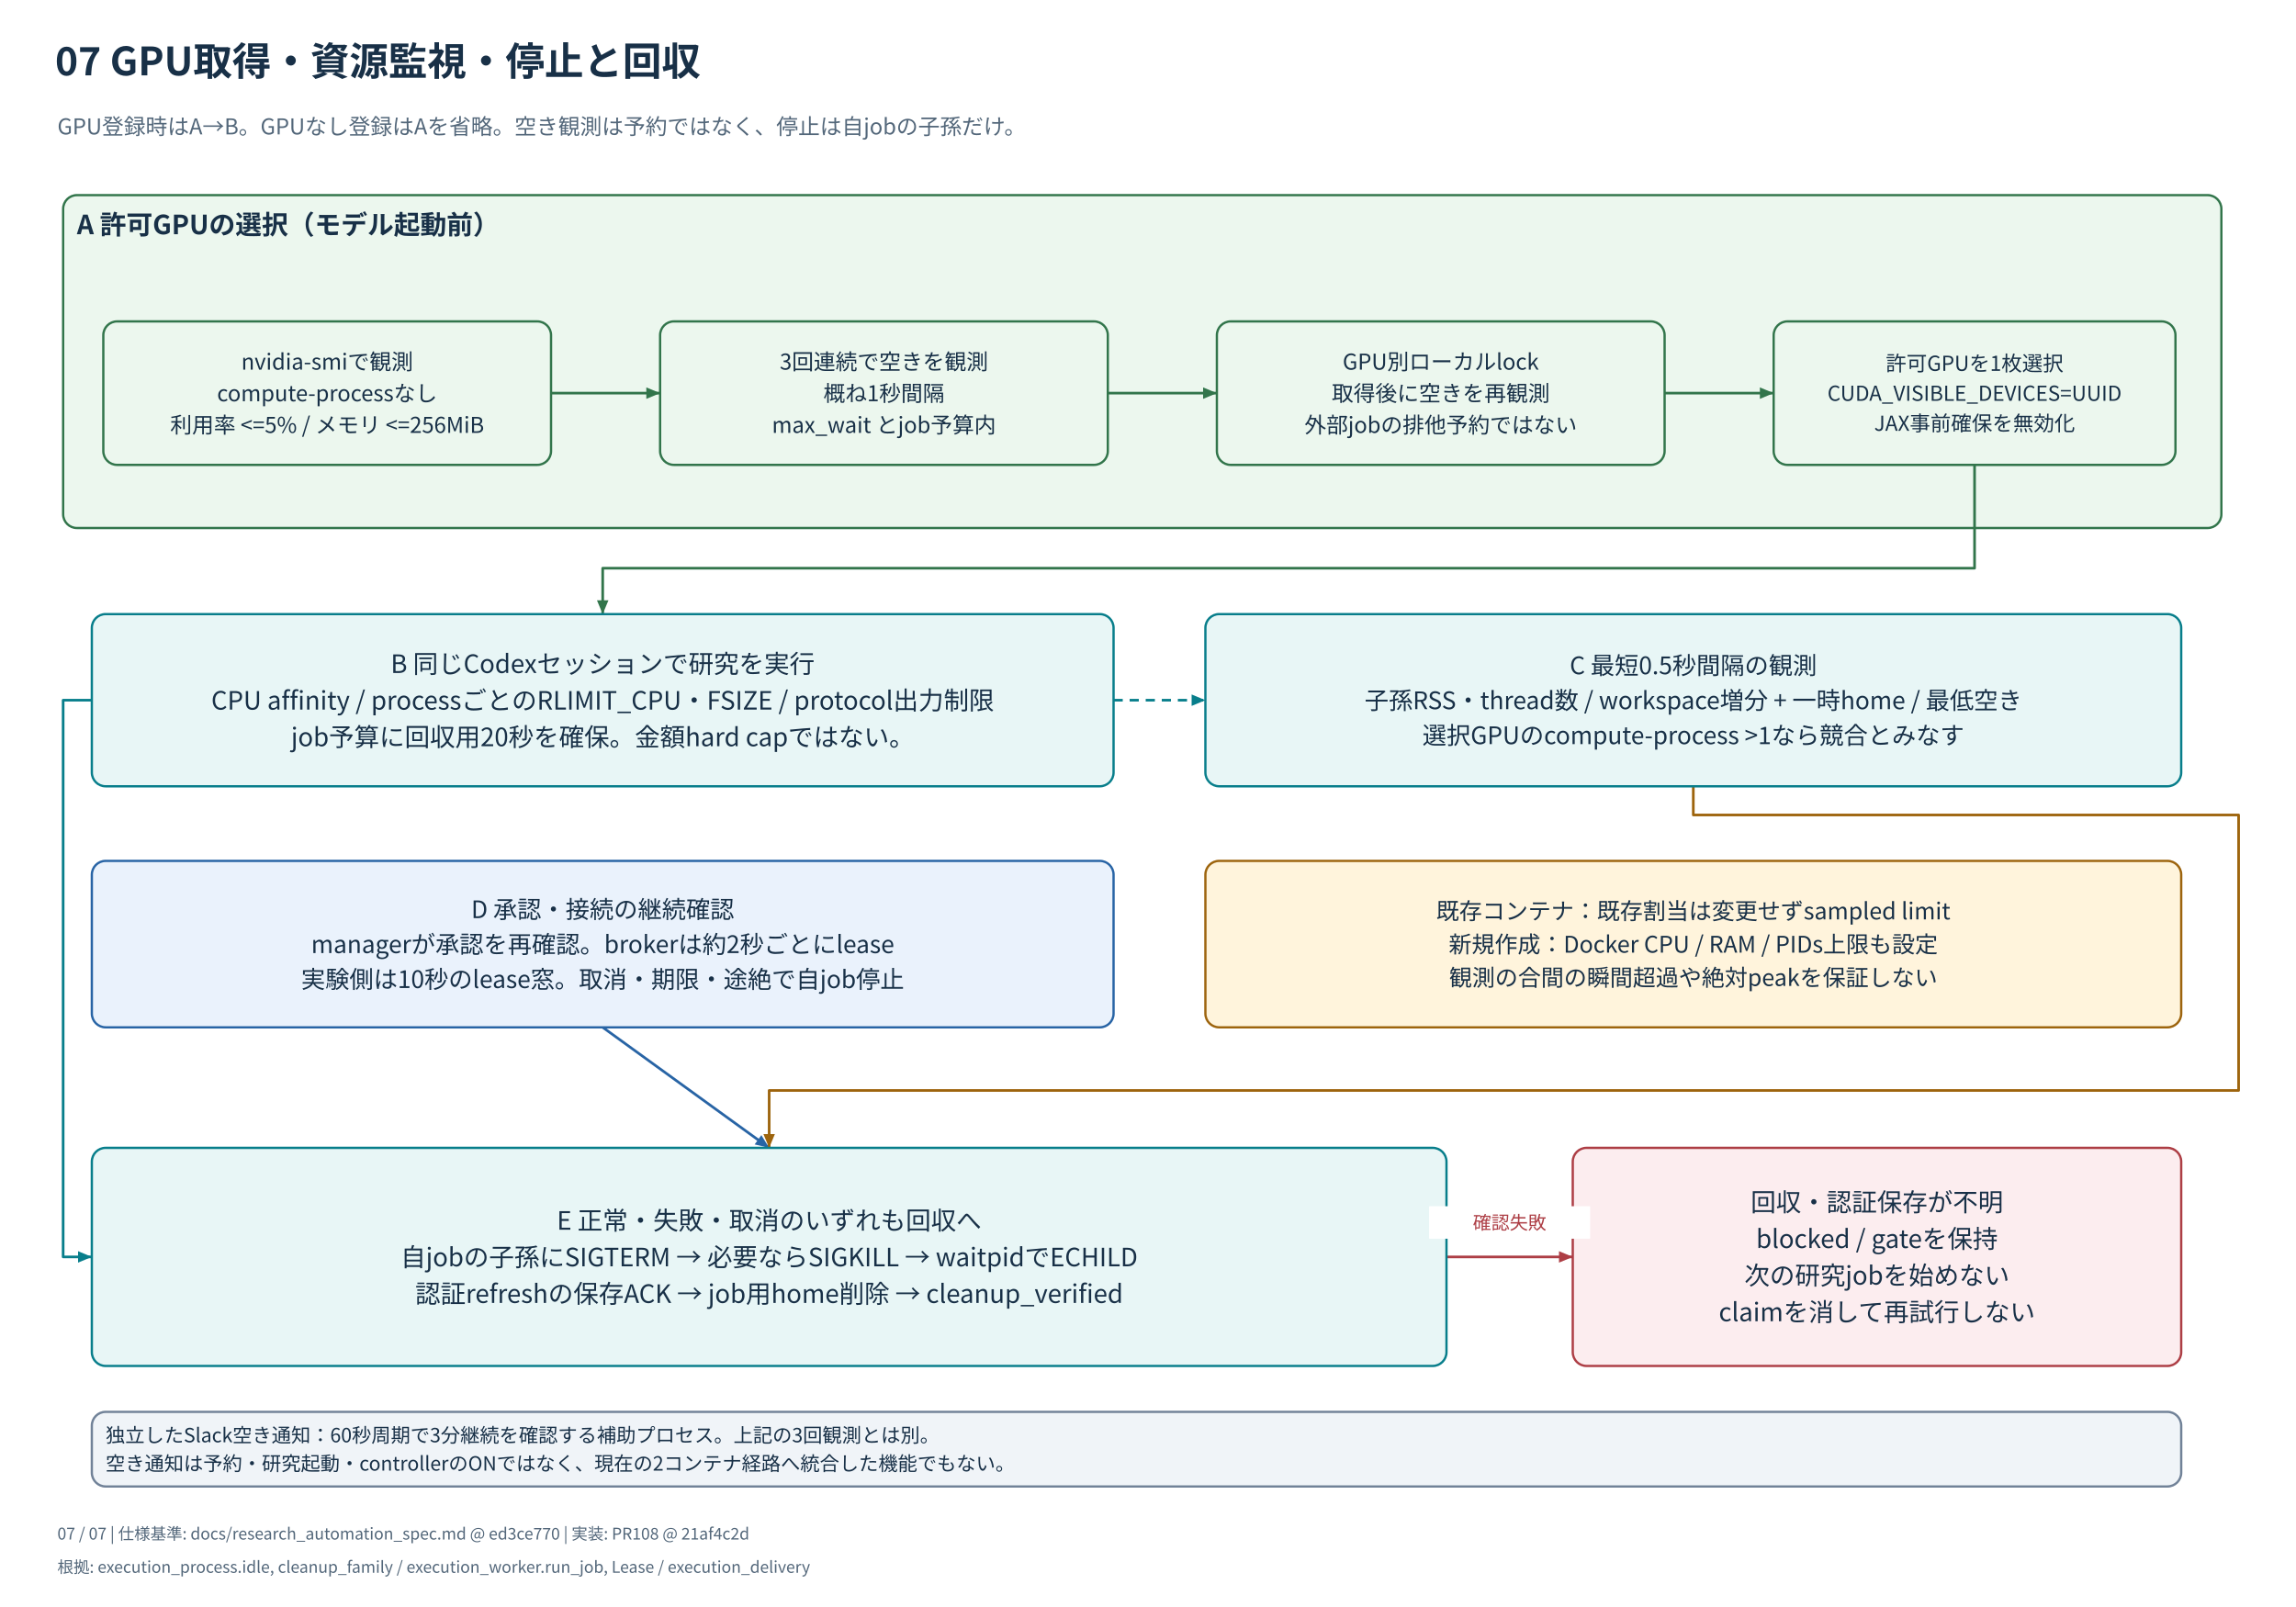
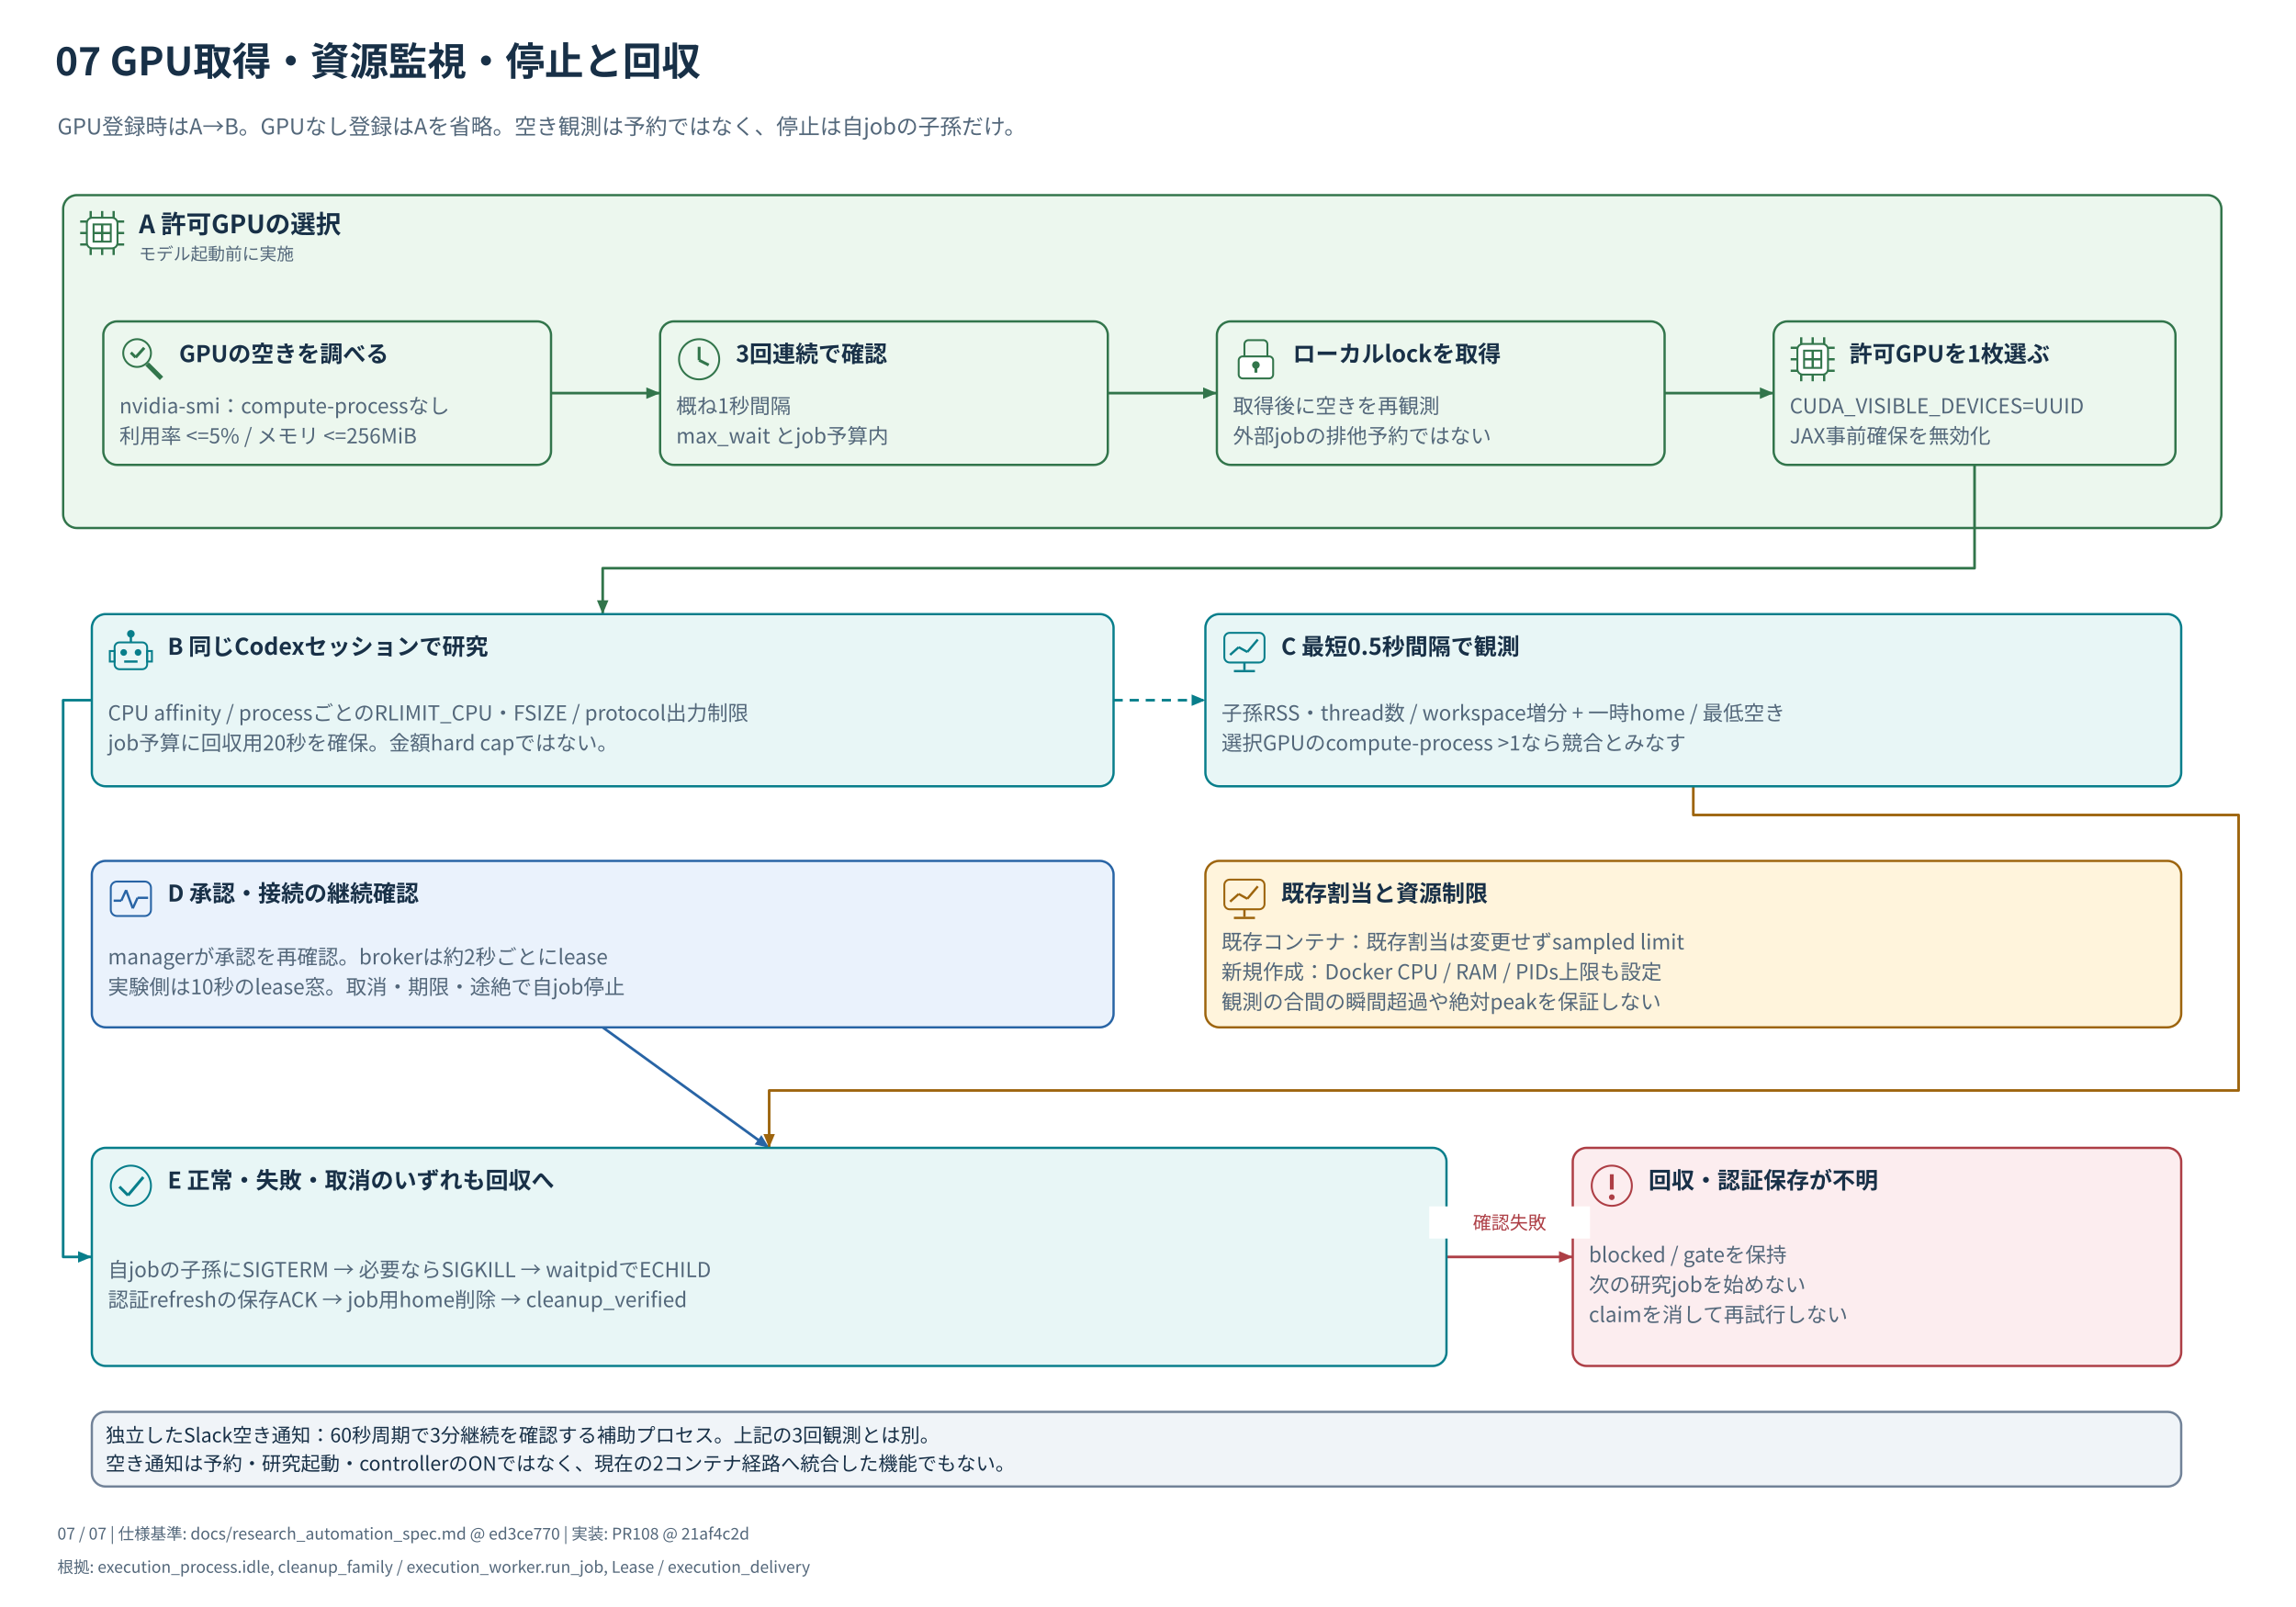
<svg xmlns="http://www.w3.org/2000/svg" width="2000" height="1400" viewBox="0 0 2000 1400" role="img">
  <rect x="0" y="0" width="2000" height="1400" fill="#FFFFFF" />
  <rect stroke-width="2" x="55.0" y="170.0" width="1880.0" height="290.0" rx="12" fill="#ECF7EE" stroke="#32754B" />
  <polyline points="480.0,342.5 575.0,342.5" fill="none" stroke="#32754B" stroke-width="2.3" stroke-linejoin="round" />
  <polygon points="575.0,342.5 563.0,337.5 563.0,347.5" fill="#32754B" />
  <polyline points="965.0,342.5 1060.0,342.5" fill="none" stroke="#32754B" stroke-width="2.3" stroke-linejoin="round" />
  <polygon points="1060.0,342.5 1048.0,337.5 1048.0,347.5" fill="#32754B" />
  <polyline points="1450.0,342.5 1545.0,342.5" fill="none" stroke="#32754B" stroke-width="2.3" stroke-linejoin="round" />
  <polygon points="1545.0,342.5 1533.0,337.5 1533.0,347.5" fill="#32754B" />
  <polyline points="1720.0,405.0 1720.0,495.0 525.0,495.0 525.0,535.0" fill="none" stroke="#32754B" stroke-width="2.3" stroke-linejoin="round" />
  <polygon points="525.0,535.0 530.0,523.0 520.0,523.0" fill="#32754B" />
  <polyline points="970.0,610.0 1050.0,610.0" fill="none" stroke="#087E8B" stroke-width="2.3" stroke-linejoin="round" stroke-dasharray="8 6" />
  <polygon points="1050.0,610.0 1038.0,605.0 1038.0,615.0" fill="#087E8B" />
  <polyline points="80.0,610.0 55.0,610.0 55.0,1095.0 80.0,1095.0" fill="none" stroke="#087E8B" stroke-width="2.3" stroke-linejoin="round" />
  <polygon points="80.0,1095.0 68.0,1090.0 68.0,1100.0" fill="#087E8B" />
  <polyline points="525.0,895.0 670.0,1000.0" fill="none" stroke="#2864A5" stroke-width="2.3" stroke-linejoin="round" />
  <polygon points="670.0,1000.0 663.213,988.912 657.348,997.012" fill="#2864A5" />
  <polyline points="1475.0,685.0 1475.0,710.0 1950.0,710.0 1950.0,950.0 670.0,950.0 670.0,1000.0" fill="none" stroke="#9D640D" stroke-width="2.3" stroke-linejoin="round" />
  <polygon points="670.0,1000.0 675.0,988.0 665.0,988.0" fill="#9D640D" />
  <polyline points="1260.0,1095.0 1370.0,1095.0" fill="none" stroke="#AD3E45" stroke-width="2.3" stroke-linejoin="round" />
  <polygon points="1370.0,1095.0 1358.0,1090.0 1358.0,1100.0" fill="#AD3E45" />
  <rect stroke-width="2" x="90.0" y="280.0" width="390.0" height="125.0" rx="12" fill="#ECF7EE" stroke="#32754B" />
  <rect stroke-width="2" x="575.0" y="280.0" width="390.0" height="125.0" rx="12" fill="#ECF7EE" stroke="#32754B" />
  <rect stroke-width="2" x="1060.0" y="280.0" width="390.0" height="125.0" rx="12" fill="#ECF7EE" stroke="#32754B" />
  <rect stroke-width="2" x="1545.0" y="280.0" width="350.0" height="125.0" rx="12" fill="#ECF7EE" stroke="#32754B" />
  <rect stroke-width="2" x="80.0" y="535.0" width="890.0" height="150.0" rx="12" fill="#E8F6F6" stroke="#087E8B" />
  <rect stroke-width="2" x="1050.0" y="535.0" width="850.0" height="150.0" rx="12" fill="#E8F6F6" stroke="#087E8B" />
  <rect stroke-width="2" x="80.0" y="750.0" width="890.0" height="145.0" rx="12" fill="#EAF2FC" stroke="#2864A5" />
  <rect stroke-width="2" x="1050.0" y="750.0" width="850.0" height="145.0" rx="12" fill="#FFF4DC" stroke="#9D640D" />
  <rect stroke-width="2" x="80.0" y="1000.0" width="1180.0" height="190.0" rx="12" fill="#E8F6F6" stroke="#087E8B" />
  <rect stroke-width="2" x="1370.0" y="1000.0" width="530.0" height="190.0" rx="12" fill="#FCEDEF" stroke="#AD3E45" />
  <rect stroke-width="2" x="1245.0" y="1051.0" width="140.0" height="28.0" rx="0" fill="#FFFFFF" stroke="none" />
-   <rect stroke-width="2" x="80.0" y="1230.0" width="1820.0" height="65.0" rx="12" fill="#F0F4F8" stroke="#718298" />
-   <text x="67.0" y="184.0" fill="#183047" font-family="Hiragino Sans, Noto Sans CJK JP, sans-serif" font-size="23" font-weight="600" dominant-baseline="text-before-edge" text-anchor="start">A  許可GPUの選択（モデル起動前）</text>
+   <rect stroke-width="2" x="80.0" y="1230.0" width="1820.0" height="65.0" rx="11.7" fill="#F0F4F8" stroke="#718298" />
+   <rect stroke-width="1.667" transform="rotate(90.0 79.0 186.75)" x="76.083" y="185.75" width="5.833" height="2.0" rx="0" fill="#32754B" stroke="none" />
+   <rect stroke-width="1.667" transform="rotate(90.0 79.0 219.25)" x="76.083" y="218.25" width="5.833" height="2.0" rx="0" fill="#32754B" stroke="none" />
+   <rect stroke-width="1.667" x="69.833" y="192.0" width="5.833" height="2.0" rx="0" fill="#32754B" stroke="none" />
+   <rect stroke-width="1.667" x="102.333" y="192.0" width="5.833" height="2.0" rx="0" fill="#32754B" stroke="none" />
+   <rect stroke-width="1.667" transform="rotate(90.0 89 186.75)" x="86.083" y="185.75" width="5.833" height="2.0" rx="0" fill="#32754B" stroke="none" />
+   <rect stroke-width="1.667" transform="rotate(90.0 89 219.25)" x="86.083" y="218.25" width="5.833" height="2.0" rx="0" fill="#32754B" stroke="none" />
+   <rect stroke-width="1.667" x="69.833" y="202.0" width="5.833" height="2.0" rx="0" fill="#32754B" stroke="none" />
+   <rect stroke-width="1.667" x="102.333" y="202.0" width="5.833" height="2.0" rx="0" fill="#32754B" stroke="none" />
+   <rect stroke-width="1.667" transform="rotate(90.0 99 186.75)" x="96.083" y="185.75" width="5.833" height="2.0" rx="0" fill="#32754B" stroke="none" />
+   <rect stroke-width="1.667" transform="rotate(90.0 99 219.25)" x="96.083" y="218.25" width="5.833" height="2.0" rx="0" fill="#32754B" stroke="none" />
+   <rect stroke-width="1.667" x="69.833" y="212.0" width="5.833" height="2.0" rx="0" fill="#32754B" stroke="none" />
+   <rect stroke-width="1.667" x="102.333" y="212.0" width="5.833" height="2.0" rx="0" fill="#32754B" stroke="none" />
+   <rect stroke-width="1.667" x="75.667" y="189.667" width="26.667" height="26.667" rx="4.8" fill="#FFFFFF" stroke="#32754B" />
+   <rect stroke-width="1.667" x="81.5" y="195.5" width="15.0" height="15.0" rx="0" fill="none" stroke="#32754B" />
+   <rect stroke-width="1.667" transform="rotate(90.0 89.0 203.0)" x="81.5" y="202.0" width="15.0" height="2.0" rx="0" fill="#32754B" stroke="none" />
+   <rect stroke-width="1.667" x="81.5" y="202.0" width="15.0" height="2.0" rx="0" fill="#32754B" stroke="none" />
+   <ellipse stroke-width="1.667" cx="119.417" cy="307.583" rx="12.083" ry="12.083" fill="none" stroke="#32754B" />
+   <rect stroke-width="1.667" transform="rotate(45.0 134.4167 323.4167)" x="125.578" y="321.333" width="17.678" height="4.167" rx="0" fill="#32754B" stroke="none" />
+   <rect stroke-width="1.667" transform="rotate(45.0 116.0833 309.25)" x="113.137" y="308.0" width="5.893" height="2.5" rx="0" fill="#32754B" stroke="none" />
+   <rect stroke-width="1.667" transform="rotate(-48.01279 121.9167 307.1667)" x="116.311" y="305.917" width="11.211" height="2.5" rx="0" fill="#32754B" stroke="none" />
+   <ellipse stroke-width="1.667" cx="609.0" cy="313.0" rx="17.5" ry="17.5" fill="none" stroke="#32754B" />
+   <rect stroke-width="1.667" transform="rotate(90.0 609.0 308.0)" x="603.167" y="306.75" width="11.667" height="2.5" rx="0" fill="#32754B" stroke="none" />
+   <rect stroke-width="1.667" transform="rotate(26.56505 613.1667 315.9167)" x="608.508" y="314.667" width="9.317" height="2.5" rx="0" fill="#32754B" stroke="none" />
+   <rect stroke-width="1.667" x="1084.0" y="296.333" width="20.0" height="21.667" rx="3.6" fill="none" stroke="#32754B" />
+   <rect stroke-width="1.667" x="1079.0" y="310.5" width="30.0" height="19.167" rx="3.45" fill="#FFFFFF" stroke="#32754B" />
+   <ellipse stroke-width="1.667" cx="1094.0" cy="318.0" rx="2.5" ry="2.5" fill="#32754B" stroke="#32754B" />
+   <rect stroke-width="1.667" transform="rotate(90.0 1094.0 322.1667)" x="1091.5" y="320.917" width="5.0" height="2.5" rx="0" fill="#32754B" stroke="none" />
+   <rect stroke-width="1.667" transform="rotate(90.0 1569.0 296.75)" x="1566.083" y="295.75" width="5.833" height="2.0" rx="0" fill="#32754B" stroke="none" />
+   <rect stroke-width="1.667" transform="rotate(90.0 1569.0 329.25)" x="1566.083" y="328.25" width="5.833" height="2.0" rx="0" fill="#32754B" stroke="none" />
+   <rect stroke-width="1.667" x="1559.833" y="302.0" width="5.833" height="2.0" rx="0" fill="#32754B" stroke="none" />
+   <rect stroke-width="1.667" x="1592.333" y="302.0" width="5.833" height="2.0" rx="0" fill="#32754B" stroke="none" />
+   <rect stroke-width="1.667" transform="rotate(90.0 1579.0 296.75)" x="1576.083" y="295.75" width="5.833" height="2.0" rx="0" fill="#32754B" stroke="none" />
+   <rect stroke-width="1.667" transform="rotate(90.0 1579.0 329.25)" x="1576.083" y="328.25" width="5.833" height="2.0" rx="0" fill="#32754B" stroke="none" />
+   <rect stroke-width="1.667" x="1559.833" y="312.0" width="5.833" height="2.0" rx="0" fill="#32754B" stroke="none" />
+   <rect stroke-width="1.667" x="1592.333" y="312.0" width="5.833" height="2.0" rx="0" fill="#32754B" stroke="none" />
+   <rect stroke-width="1.667" transform="rotate(90.0 1589.0 296.75)" x="1586.083" y="295.75" width="5.833" height="2.0" rx="0" fill="#32754B" stroke="none" />
+   <rect stroke-width="1.667" transform="rotate(90.0 1589.0 329.25)" x="1586.083" y="328.25" width="5.833" height="2.0" rx="0" fill="#32754B" stroke="none" />
+   <rect stroke-width="1.667" x="1559.833" y="322.0" width="5.833" height="2.0" rx="0" fill="#32754B" stroke="none" />
+   <rect stroke-width="1.667" x="1592.333" y="322.0" width="5.833" height="2.0" rx="0" fill="#32754B" stroke="none" />
+   <rect stroke-width="1.667" x="1565.667" y="299.667" width="26.667" height="26.667" rx="4.8" fill="#FFFFFF" stroke="#32754B" />
+   <rect stroke-width="1.667" x="1571.5" y="305.5" width="15.0" height="15.0" rx="0" fill="none" stroke="#32754B" />
+   <rect stroke-width="1.667" transform="rotate(90.0 1579.0 313.0)" x="1571.5" y="312.0" width="15.0" height="2.0" rx="0" fill="#32754B" stroke="none" />
+   <rect stroke-width="1.667" x="1571.5" y="312.0" width="15.0" height="2.0" rx="0" fill="#32754B" stroke="none" />
+   <rect stroke-width="1.667" x="99.833" y="559.667" width="28.333" height="23.333" rx="4.2" fill="none" stroke="#087E8B" />
+   <rect stroke-width="1.667" transform="rotate(90.0 114.0 556.3333)" x="110.667" y="555.333" width="6.667" height="2.0" rx="0" fill="#087E8B" stroke="none" />
+   <ellipse stroke-width="1.667" cx="114.0" cy="552.167" rx="2.5" ry="2.5" fill="#087E8B" stroke="#087E8B" />
+   <ellipse stroke-width="1.667" cx="107.75" cy="568.417" rx="2.083" ry="2.083" fill="#087E8B" stroke="#087E8B" />
+   <ellipse stroke-width="1.667" cx="120.25" cy="568.417" rx="2.083" ry="2.083" fill="#087E8B" stroke="#087E8B" />
+   <rect stroke-width="1.667" x="108.167" y="575.333" width="11.667" height="2.0" rx="0" fill="#087E8B" stroke="none" />
+   <rect stroke-width="1.667" x="95.667" y="567.167" width="4.167" height="9.167" rx="0" fill="none" stroke="#087E8B" />
+   <rect stroke-width="1.667" x="128.167" y="567.167" width="4.167" height="9.167" rx="0" fill="none" stroke="#087E8B" />
+   <rect stroke-width="1.667" x="1066.5" y="551.333" width="35.0" height="25.833" rx="4.65" fill="none" stroke="#087E8B" />
+   <rect stroke-width="1.667" transform="rotate(90.0 1084.0 580.5)" x="1080.667" y="579.5" width="6.667" height="2.0" rx="0" fill="#087E8B" stroke="none" />
+   <rect stroke-width="1.667" x="1074.833" y="583.667" width="18.333" height="2.0" rx="0" fill="#087E8B" stroke="none" />
+   <rect stroke-width="1.667" transform="rotate(-41.63354 1075.25 567.1667)" x="1070.233" y="566.167" width="10.035" height="2.0" rx="0" fill="#087E8B" stroke="none" />
+   <rect stroke-width="1.667" transform="rotate(29.0546 1082.75 565.9167)" x="1078.46" y="564.917" width="8.58" height="2.0" rx="0" fill="#087E8B" stroke="none" />
+   <rect stroke-width="1.667" transform="rotate(-49.76364 1091.083 562.5833)" x="1083.988" y="561.583" width="14.191" height="2.0" rx="0" fill="#087E8B" stroke="none" />
+   <rect stroke-width="1.667" x="96.5" y="768.0" width="35.0" height="30.0" rx="5.4" fill="none" stroke="#2864A5" />
+   <rect stroke-width="1.667" x="99.0" y="783.667" width="6.667" height="2.0" rx="0" fill="#2864A5" stroke="none" />
+   <rect stroke-width="1.667" transform="rotate(-65.55605 107.75 780.0833)" x="102.715" y="779.083" width="10.069" height="2.0" rx="0" fill="#2864A5" stroke="none" />
+   <rect stroke-width="1.667" transform="rotate(69.77514 112.75 783.4167)" x="104.313" y="782.417" width="16.874" height="2.0" rx="0" fill="#2864A5" stroke="none" />
+   <rect stroke-width="1.667" transform="rotate(-65.55605 117.75 786.75)" x="112.715" y="785.75" width="10.069" height="2.0" rx="0" fill="#2864A5" stroke="none" />
+   <rect stroke-width="1.667" x="119.833" y="781.167" width="9.167" height="2.0" rx="0" fill="#2864A5" stroke="none" />
+   <rect stroke-width="1.667" x="1066.5" y="766.333" width="35.0" height="25.833" rx="4.65" fill="none" stroke="#9D640D" />
+   <rect stroke-width="1.667" transform="rotate(90.0 1084.0 795.5)" x="1080.667" y="794.5" width="6.667" height="2.0" rx="0" fill="#9D640D" stroke="none" />
+   <rect stroke-width="1.667" x="1074.833" y="798.667" width="18.333" height="2.0" rx="0" fill="#9D640D" stroke="none" />
+   <rect stroke-width="1.667" transform="rotate(-41.63354 1075.25 782.1667)" x="1070.233" y="781.167" width="10.035" height="2.0" rx="0" fill="#9D640D" stroke="none" />
+   <rect stroke-width="1.667" transform="rotate(29.0546 1082.75 780.9167)" x="1078.46" y="779.917" width="8.58" height="2.0" rx="0" fill="#9D640D" stroke="none" />
+   <rect stroke-width="1.667" transform="rotate(-49.76364 1091.083 777.5833)" x="1083.988" y="776.583" width="14.191" height="2.0" rx="0" fill="#9D640D" stroke="none" />
+   <ellipse stroke-width="1.667" cx="114.0" cy="1033.0" rx="17.5" ry="17.5" fill="none" stroke="#087E8B" />
+   <rect stroke-width="1.667" transform="rotate(45.0 107.75 1037.583)" x="102.447" y="1036.333" width="10.607" height="2.5" rx="0" fill="#087E8B" stroke="none" />
+   <rect stroke-width="1.667" transform="rotate(-49.89909 118.1667 1033.417)" x="107.817" y="1032.167" width="20.7" height="2.5" rx="0" fill="#087E8B" stroke="none" />
+   <ellipse stroke-width="1.667" cx="1404.0" cy="1033.0" rx="17.5" ry="17.5" fill="none" stroke="#AD3E45" />
+   <rect stroke-width="1.667" transform="rotate(90.0 1404.0 1029.667)" x="1397.333" y="1028.0" width="13.333" height="3.333" rx="0" fill="#AD3E45" stroke="none" />
+   <ellipse stroke-width="1.667" cx="1404.0" cy="1043.0" rx="1.667" ry="1.667" fill="#AD3E45" stroke="#AD3E45" />
  <text x="48.0" y="36.0" fill="#183047" font-family="Hiragino Sans, Noto Sans CJK JP, sans-serif" font-size="34" font-weight="600" dominant-baseline="text-before-edge" text-anchor="start">07  GPU取得・資源監視・停止と回収</text>
  <text x="50.0" y="100.5" fill="#53677A" font-family="Hiragino Sans, Noto Sans CJK JP, sans-serif" font-size="19" font-weight="400" dominant-baseline="text-before-edge" text-anchor="start">GPU登録時はA→B。GPUなし登録はAを省略。空き観測は予約ではなく、停止は自jobの子孫だけ。</text>
  <text x="50.0" y="1329.0" fill="#53677A" font-family="Hiragino Sans, Noto Sans CJK JP, sans-serif" font-size="14" font-weight="400" dominant-baseline="text-before-edge" text-anchor="start">07 / 07   |   仕様基準: docs/research_automation_spec.md @ ed3ce770   |   実装: PR108 @ 21af4c2d</text>
  <text x="50.0" y="1358.0" fill="#53677A" font-family="Hiragino Sans, Noto Sans CJK JP, sans-serif" font-size="14" font-weight="400" dominant-baseline="text-before-edge" text-anchor="start">根拠: execution_process.idle, cleanup_family / execution_worker.run_job, Lease / execution_delivery</text>
-   <text x="285.0" y="305.45" fill="#183047" font-family="Hiragino Sans, Noto Sans CJK JP, sans-serif" font-size="19" font-weight="400" dominant-baseline="text-before-edge" text-anchor="middle">nvidia-smiで観測</text>
-   <text x="285.0" y="333.0" fill="#183047" font-family="Hiragino Sans, Noto Sans CJK JP, sans-serif" font-size="19" font-weight="400" dominant-baseline="text-before-edge" text-anchor="middle">compute-processなし</text>
-   <text x="285.0" y="360.55" fill="#183047" font-family="Hiragino Sans, Noto Sans CJK JP, sans-serif" font-size="19" font-weight="400" dominant-baseline="text-before-edge" text-anchor="middle">利用率 &lt;=5% / メモリ &lt;=256MiB</text>
-   <text x="770.0" y="305.45" fill="#183047" font-family="Hiragino Sans, Noto Sans CJK JP, sans-serif" font-size="19" font-weight="400" dominant-baseline="text-before-edge" text-anchor="middle">3回連続で空きを観測</text>
-   <text x="770.0" y="333.0" fill="#183047" font-family="Hiragino Sans, Noto Sans CJK JP, sans-serif" font-size="19" font-weight="400" dominant-baseline="text-before-edge" text-anchor="middle">概ね1秒間隔</text>
-   <text x="770.0" y="360.55" fill="#183047" font-family="Hiragino Sans, Noto Sans CJK JP, sans-serif" font-size="19" font-weight="400" dominant-baseline="text-before-edge" text-anchor="middle">max_wait とjob予算内</text>
-   <text x="1255.0" y="305.45" fill="#183047" font-family="Hiragino Sans, Noto Sans CJK JP, sans-serif" font-size="19" font-weight="400" dominant-baseline="text-before-edge" text-anchor="middle">GPU別ローカルlock</text>
-   <text x="1255.0" y="333.0" fill="#183047" font-family="Hiragino Sans, Noto Sans CJK JP, sans-serif" font-size="19" font-weight="400" dominant-baseline="text-before-edge" text-anchor="middle">取得後に空きを再観測</text>
-   <text x="1255.0" y="360.55" fill="#183047" font-family="Hiragino Sans, Noto Sans CJK JP, sans-serif" font-size="19" font-weight="400" dominant-baseline="text-before-edge" text-anchor="middle">外部jobの排他予約ではない</text>
-   <text x="1720.0" y="307.4" fill="#183047" font-family="Hiragino Sans, Noto Sans CJK JP, sans-serif" font-size="18" font-weight="400" dominant-baseline="text-before-edge" text-anchor="middle">許可GPUを1枚選択</text>
-   <text x="1720.0" y="333.5" fill="#183047" font-family="Hiragino Sans, Noto Sans CJK JP, sans-serif" font-size="18" font-weight="400" dominant-baseline="text-before-edge" text-anchor="middle">CUDA_VISIBLE_DEVICES=UUID</text>
-   <text x="1720.0" y="359.6" fill="#183047" font-family="Hiragino Sans, Noto Sans CJK JP, sans-serif" font-size="18" font-weight="400" dominant-baseline="text-before-edge" text-anchor="middle">JAX事前確保を無効化</text>
-   <text x="525.0" y="567.1" fill="#183047" font-family="Hiragino Sans, Noto Sans CJK JP, sans-serif" font-size="22" font-weight="400" dominant-baseline="text-before-edge" text-anchor="middle">B  同じCodexセッションで研究を実行</text>
-   <text x="525.0" y="599.0" fill="#183047" font-family="Hiragino Sans, Noto Sans CJK JP, sans-serif" font-size="22" font-weight="400" dominant-baseline="text-before-edge" text-anchor="middle">CPU affinity / processごとのRLIMIT_CPU・FSIZE / protocol出力制限</text>
-   <text x="525.0" y="630.9" fill="#183047" font-family="Hiragino Sans, Noto Sans CJK JP, sans-serif" font-size="22" font-weight="400" dominant-baseline="text-before-edge" text-anchor="middle">job予算に回収用20秒を確保。金額hard capではない。</text>
-   <text x="1475.0" y="569.05" fill="#183047" font-family="Hiragino Sans, Noto Sans CJK JP, sans-serif" font-size="21" font-weight="400" dominant-baseline="text-before-edge" text-anchor="middle">C  最短0.5秒間隔の観測</text>
-   <text x="1475.0" y="599.5" fill="#183047" font-family="Hiragino Sans, Noto Sans CJK JP, sans-serif" font-size="21" font-weight="400" dominant-baseline="text-before-edge" text-anchor="middle">子孫RSS・thread数 / workspace増分 + 一時home / 最低空き</text>
-   <text x="1475.0" y="629.95" fill="#183047" font-family="Hiragino Sans, Noto Sans CJK JP, sans-serif" font-size="21" font-weight="400" dominant-baseline="text-before-edge" text-anchor="middle">選択GPUのcompute-process &gt;1なら競合とみなす</text>
-   <text x="525.0" y="781.55" fill="#183047" font-family="Hiragino Sans, Noto Sans CJK JP, sans-serif" font-size="21" font-weight="400" dominant-baseline="text-before-edge" text-anchor="middle">D  承認・接続の継続確認</text>
-   <text x="525.0" y="812.0" fill="#183047" font-family="Hiragino Sans, Noto Sans CJK JP, sans-serif" font-size="21" font-weight="400" dominant-baseline="text-before-edge" text-anchor="middle">managerが承認を再確認。brokerは約2秒ごとにlease</text>
-   <text x="525.0" y="842.45" fill="#183047" font-family="Hiragino Sans, Noto Sans CJK JP, sans-serif" font-size="21" font-weight="400" dominant-baseline="text-before-edge" text-anchor="middle">実験側は10秒のlease窓。取消・期限・途絶で自job停止</text>
-   <text x="1475.0" y="783.5" fill="#183047" font-family="Hiragino Sans, Noto Sans CJK JP, sans-serif" font-size="20" font-weight="400" dominant-baseline="text-before-edge" text-anchor="middle">既存コンテナ：既存割当は変更せずsampled limit</text>
-   <text x="1475.0" y="812.5" fill="#183047" font-family="Hiragino Sans, Noto Sans CJK JP, sans-serif" font-size="20" font-weight="400" dominant-baseline="text-before-edge" text-anchor="middle">新規作成：Docker CPU / RAM / PIDs上限も設定</text>
-   <text x="1475.0" y="841.5" fill="#183047" font-family="Hiragino Sans, Noto Sans CJK JP, sans-serif" font-size="20" font-weight="400" dominant-baseline="text-before-edge" text-anchor="middle">観測の合間の瞬間超過や絶対peakを保証しない</text>
-   <text x="670.0" y="1052.1" fill="#183047" font-family="Hiragino Sans, Noto Sans CJK JP, sans-serif" font-size="22" font-weight="400" dominant-baseline="text-before-edge" text-anchor="middle">E  正常・失敗・取消のいずれも回収へ</text>
-   <text x="670.0" y="1084.0" fill="#183047" font-family="Hiragino Sans, Noto Sans CJK JP, sans-serif" font-size="22" font-weight="400" dominant-baseline="text-before-edge" text-anchor="middle">自jobの子孫にSIGTERM → 必要ならSIGKILL → waitpidでECHILD</text>
-   <text x="670.0" y="1115.9" fill="#183047" font-family="Hiragino Sans, Noto Sans CJK JP, sans-serif" font-size="22" font-weight="400" dominant-baseline="text-before-edge" text-anchor="middle">認証refreshの保存ACK → job用home削除 → cleanup_verified</text>
-   <text x="1635.0" y="1036.15" fill="#183047" font-family="Hiragino Sans, Noto Sans CJK JP, sans-serif" font-size="22" font-weight="400" dominant-baseline="text-before-edge" text-anchor="middle">回収・認証保存が不明</text>
-   <text x="1635.0" y="1068.05" fill="#183047" font-family="Hiragino Sans, Noto Sans CJK JP, sans-serif" font-size="22" font-weight="400" dominant-baseline="text-before-edge" text-anchor="middle">blocked / gateを保持</text>
-   <text x="1635.0" y="1099.95" fill="#183047" font-family="Hiragino Sans, Noto Sans CJK JP, sans-serif" font-size="22" font-weight="400" dominant-baseline="text-before-edge" text-anchor="middle">次の研究jobを始めない</text>
-   <text x="1635.0" y="1131.85" fill="#183047" font-family="Hiragino Sans, Noto Sans CJK JP, sans-serif" font-size="22" font-weight="400" dominant-baseline="text-before-edge" text-anchor="middle">claimを消して再試行しない</text>
-   <rect x="1245.0" y="1051.0" width="140.0" height="28.0" fill="#FFFFFF" />
  <text x="1315.0" y="1057.0" fill="#AD3E45" font-family="Hiragino Sans, Noto Sans CJK JP, sans-serif" font-size="16" font-weight="400" dominant-baseline="text-before-edge" text-anchor="middle">確認失敗</text>
  <text x="92.0" y="1241.675" fill="#183047" font-family="Hiragino Sans, Noto Sans CJK JP, sans-serif" font-size="17" font-weight="400" dominant-baseline="text-before-edge" text-anchor="start">独立したSlack空き通知：60秒周期で3分継続を確認する補助プロセス。上記の3回観測とは別。</text>
  <text x="92.0" y="1266.325" fill="#183047" font-family="Hiragino Sans, Noto Sans CJK JP, sans-serif" font-size="17" font-weight="400" dominant-baseline="text-before-edge" text-anchor="start">空き通知は予約・研究起動・controllerのONではなく、現在の2コンテナ経路へ統合した機能でもない。</text>
+   <text x="121.0" y="184.0" fill="#183047" font-family="Hiragino Sans, Noto Sans CJK JP, sans-serif" font-size="22" font-weight="600" dominant-baseline="text-before-edge" text-anchor="start">A  許可GPUの選択</text>
+   <text x="121.0" y="213.5" fill="#53677A" font-family="Hiragino Sans, Noto Sans CJK JP, sans-serif" font-size="15" font-weight="400" dominant-baseline="text-before-edge" text-anchor="start">モデル起動前に実施</text>
+   <text x="156.0" y="298.0" fill="#183047" font-family="Hiragino Sans, Noto Sans CJK JP, sans-serif" font-size="20" font-weight="600" dominant-baseline="text-before-edge" text-anchor="start">GPUの空きを調べる</text>
+   <text x="104.0" y="344.45" fill="#53677A" font-family="Hiragino Sans, Noto Sans CJK JP, sans-serif" font-size="18" font-weight="400" dominant-baseline="text-before-edge" text-anchor="start">nvidia-smi：compute-processなし</text>
+   <text x="104.0" y="370.55" fill="#53677A" font-family="Hiragino Sans, Noto Sans CJK JP, sans-serif" font-size="18" font-weight="400" dominant-baseline="text-before-edge" text-anchor="start">利用率 &lt;=5% / メモリ &lt;=256MiB</text>
+   <text x="641.0" y="298.0" fill="#183047" font-family="Hiragino Sans, Noto Sans CJK JP, sans-serif" font-size="20" font-weight="600" dominant-baseline="text-before-edge" text-anchor="start">3回連続で確認</text>
+   <text x="589.0" y="344.45" fill="#53677A" font-family="Hiragino Sans, Noto Sans CJK JP, sans-serif" font-size="18" font-weight="400" dominant-baseline="text-before-edge" text-anchor="start">概ね1秒間隔</text>
+   <text x="589.0" y="370.55" fill="#53677A" font-family="Hiragino Sans, Noto Sans CJK JP, sans-serif" font-size="18" font-weight="400" dominant-baseline="text-before-edge" text-anchor="start">max_wait とjob予算内</text>
+   <text x="1126.0" y="298.0" fill="#183047" font-family="Hiragino Sans, Noto Sans CJK JP, sans-serif" font-size="20" font-weight="600" dominant-baseline="text-before-edge" text-anchor="start">ローカルlockを取得</text>
+   <text x="1074.0" y="344.45" fill="#53677A" font-family="Hiragino Sans, Noto Sans CJK JP, sans-serif" font-size="18" font-weight="400" dominant-baseline="text-before-edge" text-anchor="start">取得後に空きを再観測</text>
+   <text x="1074.0" y="370.55" fill="#53677A" font-family="Hiragino Sans, Noto Sans CJK JP, sans-serif" font-size="18" font-weight="400" dominant-baseline="text-before-edge" text-anchor="start">外部jobの排他予約ではない</text>
+   <text x="1611.0" y="298.0" fill="#183047" font-family="Hiragino Sans, Noto Sans CJK JP, sans-serif" font-size="20" font-weight="600" dominant-baseline="text-before-edge" text-anchor="start">許可GPUを1枚選ぶ</text>
+   <text x="1559.0" y="344.45" fill="#53677A" font-family="Hiragino Sans, Noto Sans CJK JP, sans-serif" font-size="18" font-weight="400" dominant-baseline="text-before-edge" text-anchor="start">CUDA_VISIBLE_DEVICES=UUID</text>
+   <text x="1559.0" y="370.55" fill="#53677A" font-family="Hiragino Sans, Noto Sans CJK JP, sans-serif" font-size="18" font-weight="400" dominant-baseline="text-before-edge" text-anchor="start">JAX事前確保を無効化</text>
+   <text x="146.0" y="553.0" fill="#183047" font-family="Hiragino Sans, Noto Sans CJK JP, sans-serif" font-size="20" font-weight="600" dominant-baseline="text-before-edge" text-anchor="start">B  同じCodexセッションで研究</text>
+   <text x="94.0" y="611.95" fill="#53677A" font-family="Hiragino Sans, Noto Sans CJK JP, sans-serif" font-size="18" font-weight="400" dominant-baseline="text-before-edge" text-anchor="start">CPU affinity / processごとのRLIMIT_CPU・FSIZE / protocol出力制限</text>
+   <text x="94.0" y="638.05" fill="#53677A" font-family="Hiragino Sans, Noto Sans CJK JP, sans-serif" font-size="18" font-weight="400" dominant-baseline="text-before-edge" text-anchor="start">job予算に回収用20秒を確保。金額hard capではない。</text>
+   <text x="1116.0" y="553.0" fill="#183047" font-family="Hiragino Sans, Noto Sans CJK JP, sans-serif" font-size="20" font-weight="600" dominant-baseline="text-before-edge" text-anchor="start">C  最短0.5秒間隔で観測</text>
+   <text x="1064.0" y="611.95" fill="#53677A" font-family="Hiragino Sans, Noto Sans CJK JP, sans-serif" font-size="18" font-weight="400" dominant-baseline="text-before-edge" text-anchor="start">子孫RSS・thread数 / workspace増分 + 一時home / 最低空き</text>
+   <text x="1064.0" y="638.05" fill="#53677A" font-family="Hiragino Sans, Noto Sans CJK JP, sans-serif" font-size="18" font-weight="400" dominant-baseline="text-before-edge" text-anchor="start">選択GPUのcompute-process &gt;1なら競合とみなす</text>
+   <text x="146.0" y="768.0" fill="#183047" font-family="Hiragino Sans, Noto Sans CJK JP, sans-serif" font-size="20" font-weight="600" dominant-baseline="text-before-edge" text-anchor="start">D  承認・接続の継続確認</text>
+   <text x="94.0" y="824.45" fill="#53677A" font-family="Hiragino Sans, Noto Sans CJK JP, sans-serif" font-size="18" font-weight="400" dominant-baseline="text-before-edge" text-anchor="start">managerが承認を再確認。brokerは約2秒ごとにlease</text>
+   <text x="94.0" y="850.55" fill="#53677A" font-family="Hiragino Sans, Noto Sans CJK JP, sans-serif" font-size="18" font-weight="400" dominant-baseline="text-before-edge" text-anchor="start">実験側は10秒のlease窓。取消・期限・途絶で自job停止</text>
+   <text x="1116.0" y="768.0" fill="#183047" font-family="Hiragino Sans, Noto Sans CJK JP, sans-serif" font-size="20" font-weight="600" dominant-baseline="text-before-edge" text-anchor="start">既存割当と資源制限</text>
+   <text x="1064.0" y="811.4" fill="#53677A" font-family="Hiragino Sans, Noto Sans CJK JP, sans-serif" font-size="18" font-weight="400" dominant-baseline="text-before-edge" text-anchor="start">既存コンテナ：既存割当は変更せずsampled limit</text>
+   <text x="1064.0" y="837.5" fill="#53677A" font-family="Hiragino Sans, Noto Sans CJK JP, sans-serif" font-size="18" font-weight="400" dominant-baseline="text-before-edge" text-anchor="start">新規作成：Docker CPU / RAM / PIDs上限も設定</text>
+   <text x="1064.0" y="863.6" fill="#53677A" font-family="Hiragino Sans, Noto Sans CJK JP, sans-serif" font-size="18" font-weight="400" dominant-baseline="text-before-edge" text-anchor="start">観測の合間の瞬間超過や絶対peakを保証しない</text>
+   <text x="146.0" y="1018.0" fill="#183047" font-family="Hiragino Sans, Noto Sans CJK JP, sans-serif" font-size="20" font-weight="600" dominant-baseline="text-before-edge" text-anchor="start">E  正常・失敗・取消のいずれも回収へ</text>
+   <text x="94.0" y="1096.95" fill="#53677A" font-family="Hiragino Sans, Noto Sans CJK JP, sans-serif" font-size="18" font-weight="400" dominant-baseline="text-before-edge" text-anchor="start">自jobの子孫にSIGTERM → 必要ならSIGKILL → waitpidでECHILD</text>
+   <text x="94.0" y="1123.05" fill="#53677A" font-family="Hiragino Sans, Noto Sans CJK JP, sans-serif" font-size="18" font-weight="400" dominant-baseline="text-before-edge" text-anchor="start">認証refreshの保存ACK → job用home削除 → cleanup_verified</text>
+   <text x="1436.0" y="1018.0" fill="#183047" font-family="Hiragino Sans, Noto Sans CJK JP, sans-serif" font-size="20" font-weight="600" dominant-baseline="text-before-edge" text-anchor="start">回収・認証保存が不明</text>
+   <text x="1384.0" y="1083.9" fill="#53677A" font-family="Hiragino Sans, Noto Sans CJK JP, sans-serif" font-size="18" font-weight="400" dominant-baseline="text-before-edge" text-anchor="start">blocked / gateを保持</text>
+   <text x="1384.0" y="1110.0" fill="#53677A" font-family="Hiragino Sans, Noto Sans CJK JP, sans-serif" font-size="18" font-weight="400" dominant-baseline="text-before-edge" text-anchor="start">次の研究jobを始めない</text>
+   <text x="1384.0" y="1136.1" fill="#53677A" font-family="Hiragino Sans, Noto Sans CJK JP, sans-serif" font-size="18" font-weight="400" dominant-baseline="text-before-edge" text-anchor="start">claimを消して再試行しない</text>
</svg>
